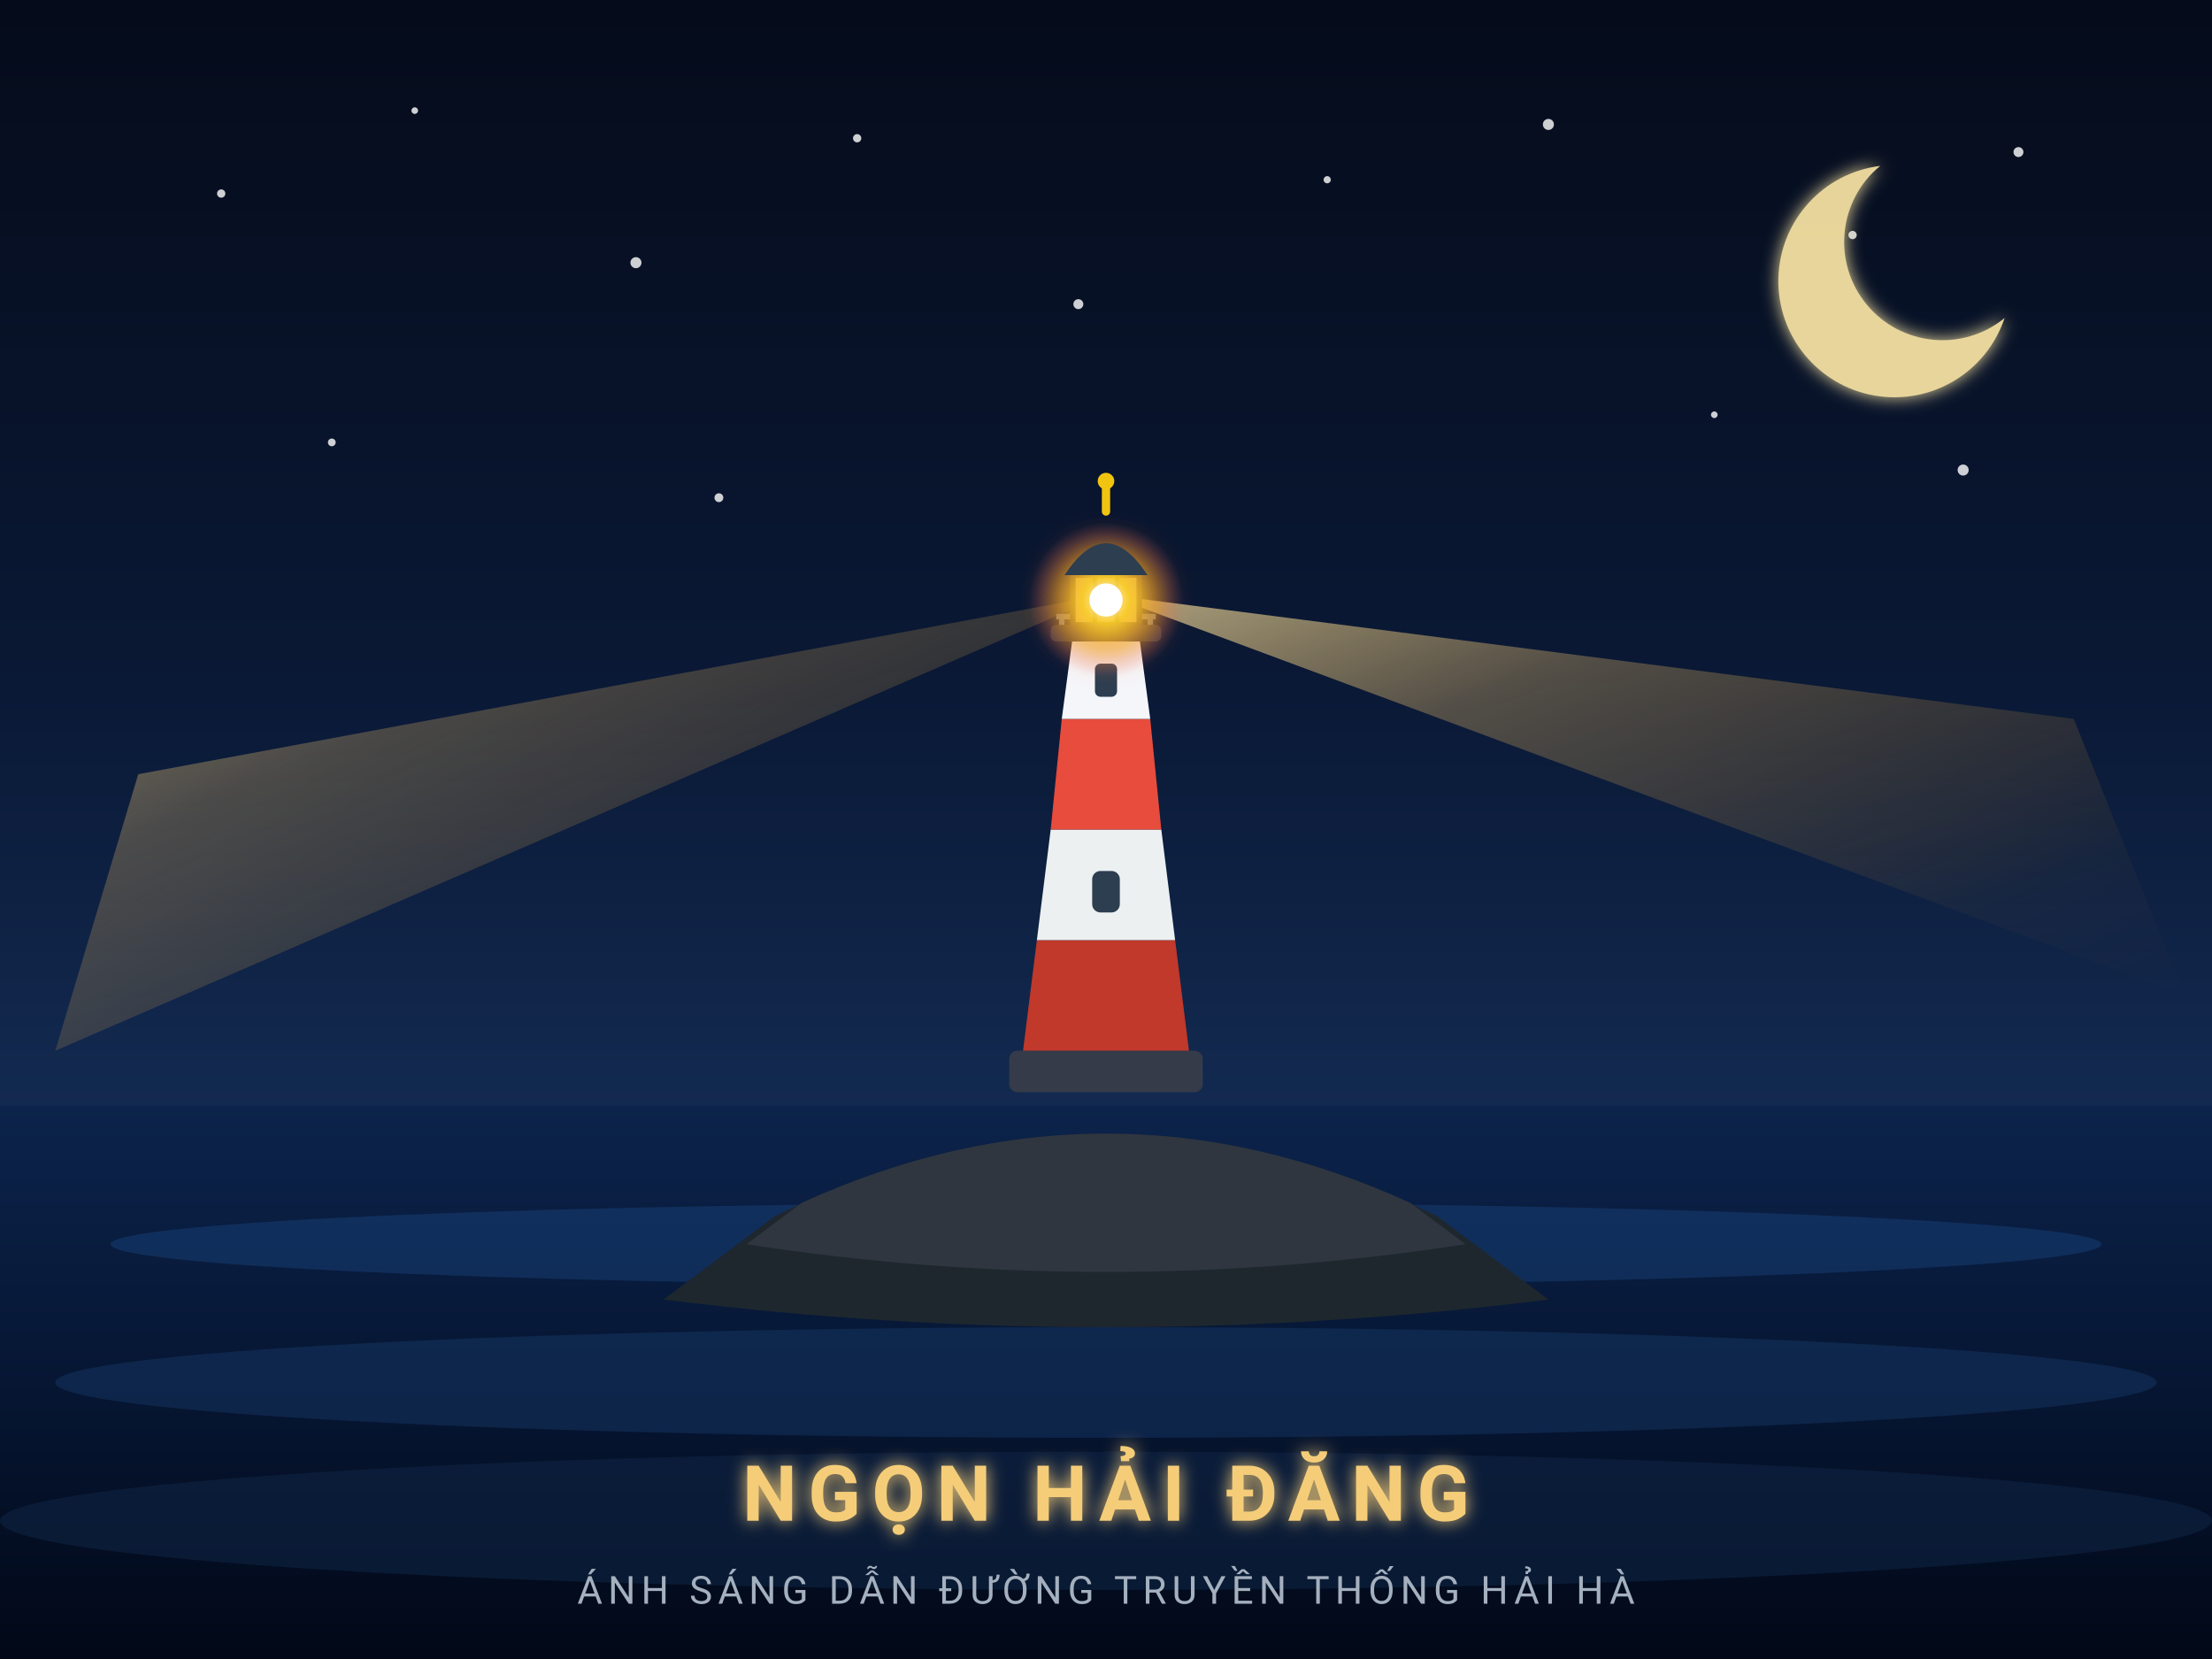
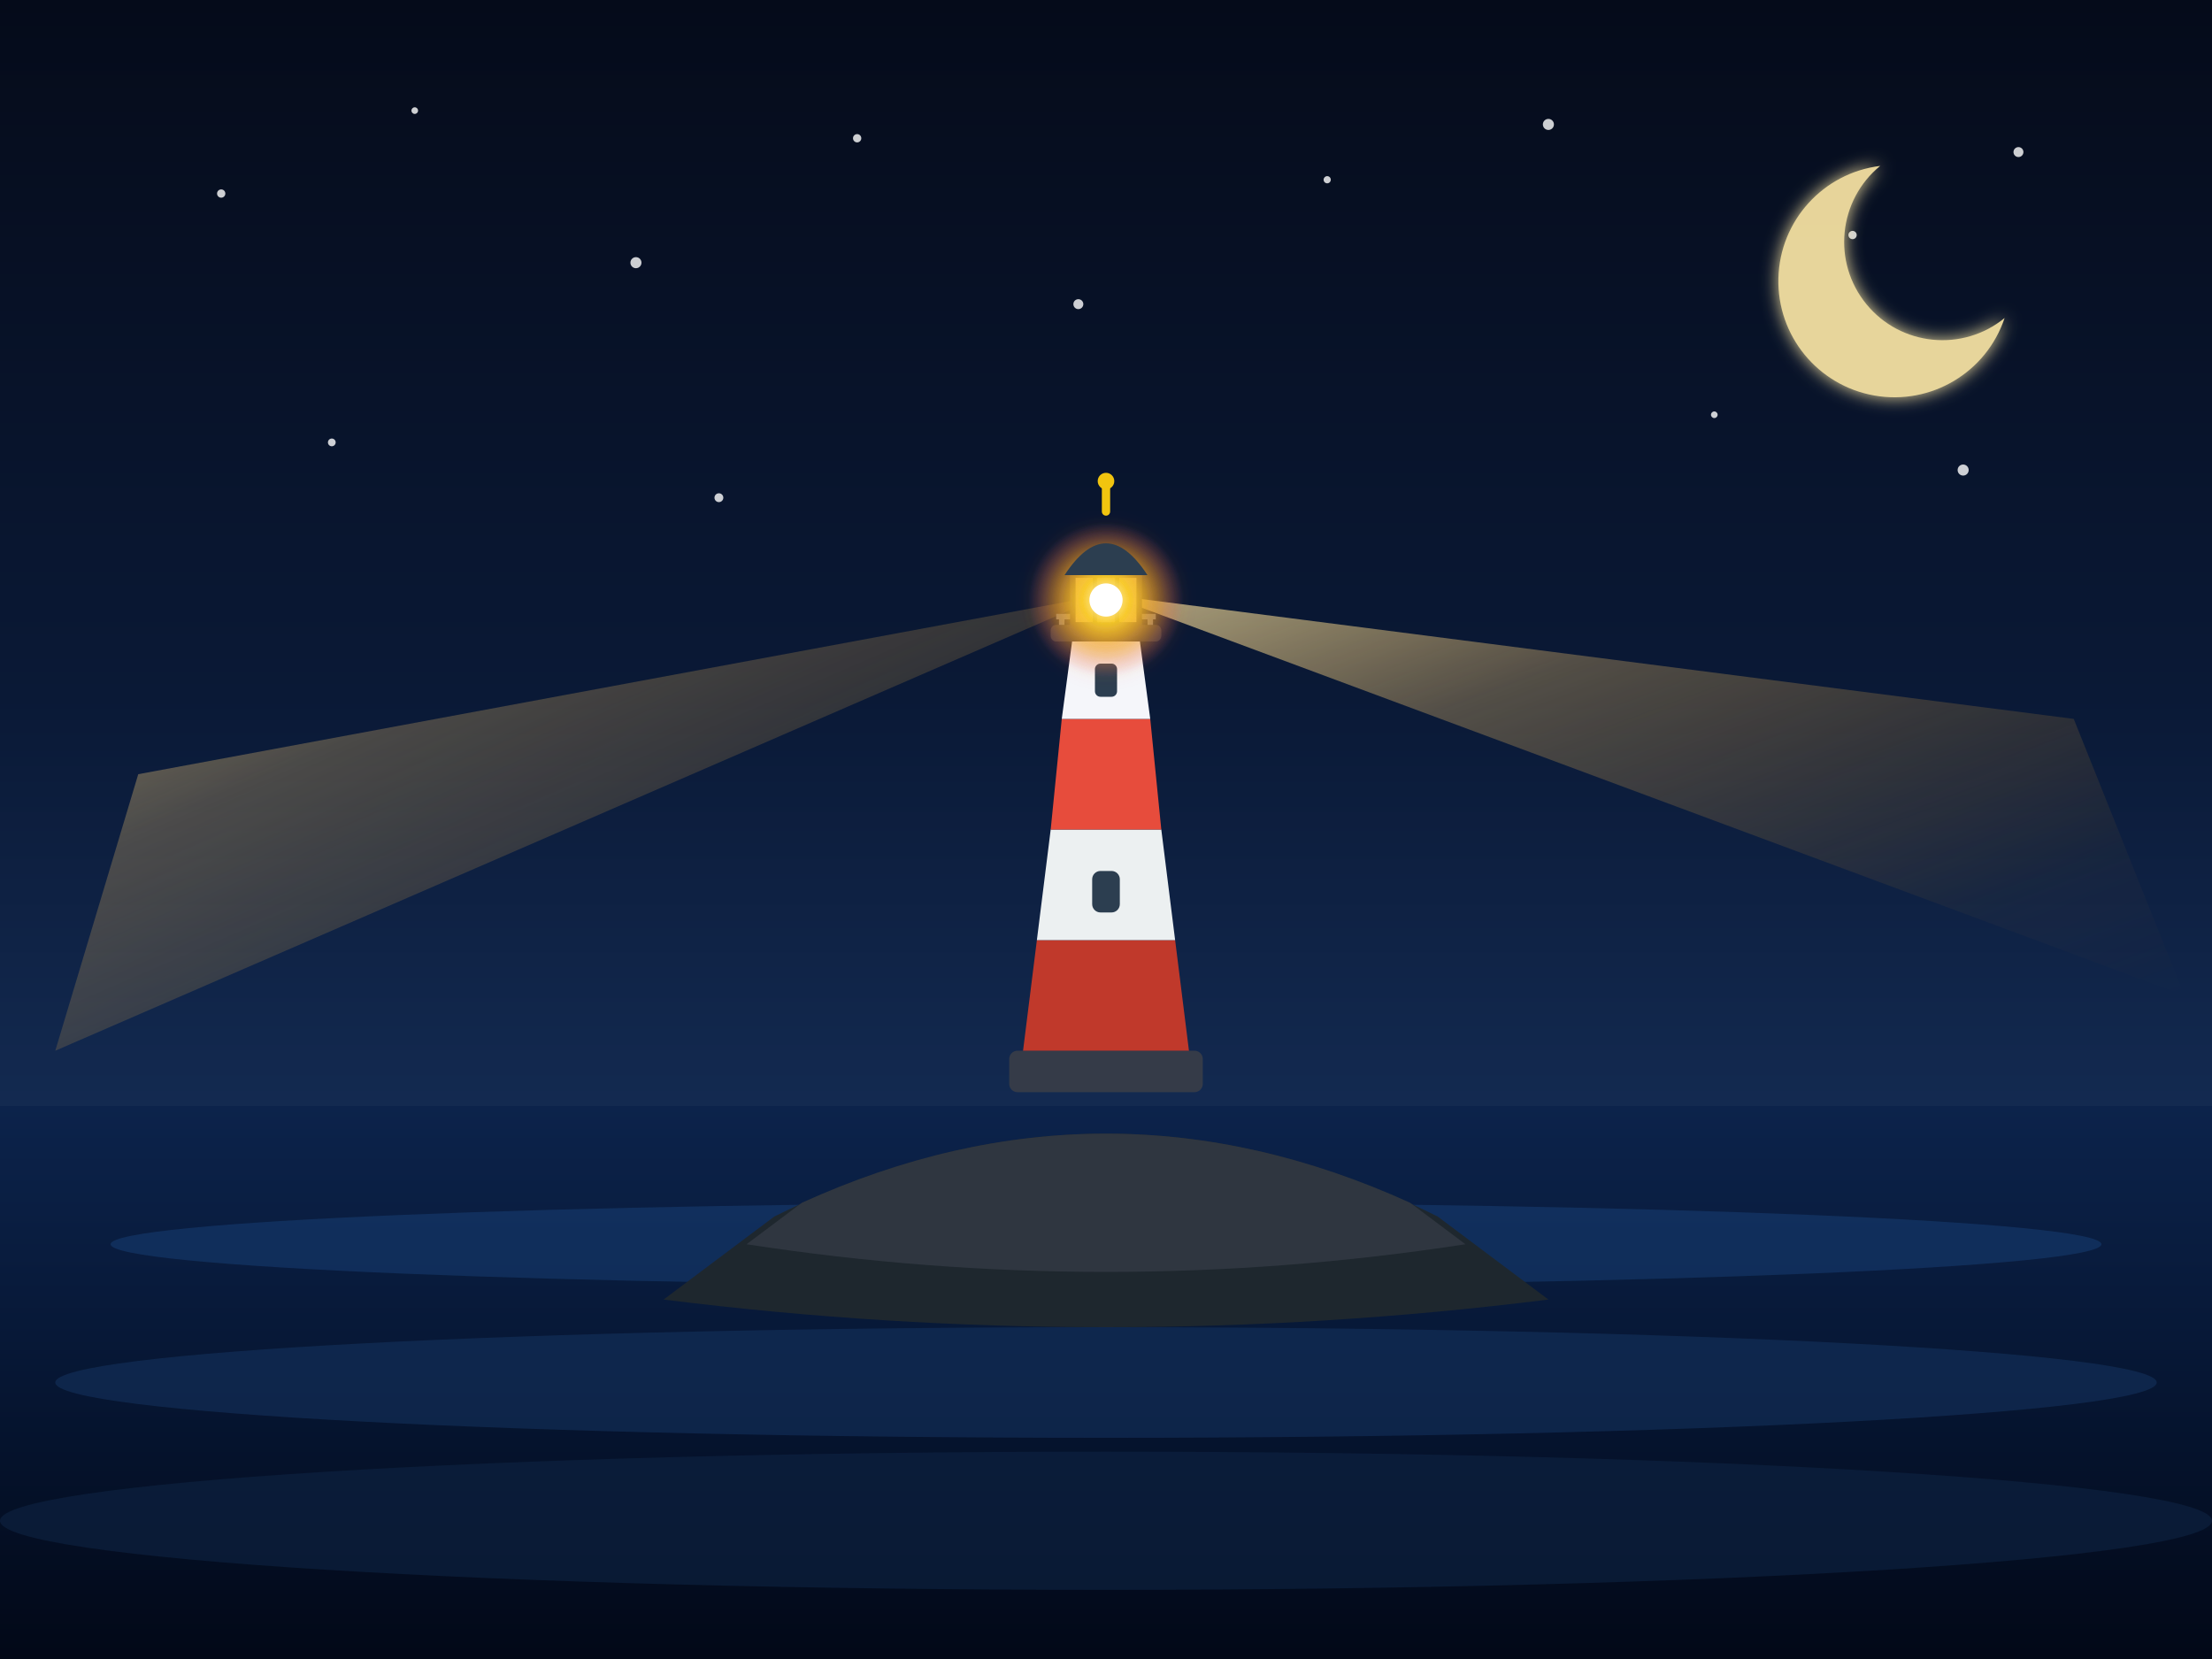
<svg xmlns="http://www.w3.org/2000/svg" viewBox="0 0 800 600" width="100%" height="100%">
  <defs>
    <linearGradient id="skyGrad" x1="0%" y1="0%" x2="0%" y2="100%">
      <stop offset="0%" stop-color="#050b1a" />
      <stop offset="60%" stop-color="#0a1936" />
      <stop offset="100%" stop-color="#142c54" />
    </linearGradient>
    <linearGradient id="seaGrad" x1="0%" y1="0%" x2="0%" y2="100%">
      <stop offset="0%" stop-color="#0c234b" />
      <stop offset="50%" stop-color="#061633" />
      <stop offset="100%" stop-color="#020817" />
    </linearGradient>
    <linearGradient id="beamGrad" x1="0%" y1="0%" x2="100%" y2="100%">
      <stop offset="0%" stop-color="#ffeaa7" stop-opacity="0.9" />
      <stop offset="30%" stop-color="#fdcb6e" stop-opacity="0.4" />
      <stop offset="80%" stop-color="#f39c12" stop-opacity="0.05" />
      <stop offset="100%" stop-color="#f39c12" stop-opacity="0" />
    </linearGradient>
    <radialGradient id="lampGlow" cx="50%" cy="50%" r="50%">
      <stop offset="0%" stop-color="#fffbe0" stop-opacity="1" />
      <stop offset="30%" stop-color="#f9ca24" stop-opacity="0.8" />
      <stop offset="70%" stop-color="#f0932b" stop-opacity="0.3" />
      <stop offset="100%" stop-color="#eb4d4b" stop-opacity="0" />
    </radialGradient>
    <filter id="glow" x="-20%" y="-20%" width="140%" height="140%">
      <feGaussianBlur stdDeviation="3" result="blur" />
      <feComposite in="SourceGraphic" in2="blur" operator="over" />
    </filter>
  </defs>
  <rect width="800" height="420" fill="url(#skyGrad)" />
  <g fill="#ffffff" opacity="0.8">
    <circle cx="80" cy="70" r="1.5" />
    <circle cx="150" cy="40" r="1.2" />
    <circle cx="230" cy="95" r="2" />
    <circle cx="310" cy="50" r="1.5" />
    <circle cx="390" cy="110" r="1.8" />
    <circle cx="480" cy="65" r="1.3" />
    <circle cx="560" cy="45" r="2" />
    <circle cx="670" cy="85" r="1.5" />
    <circle cx="730" cy="55" r="1.8" />
    <circle cx="120" cy="160" r="1.4" />
    <circle cx="260" cy="180" r="1.6" />
    <circle cx="620" cy="150" r="1.2" />
    <circle cx="710" cy="170" r="2" />
  </g>
  <path d="M 680,60 A 35,35 0 1,0 725,115 A 42,42 0 1,1 680,60 Z" fill="#ffeaa7" filter="url(#glow)" opacity="0.9" />
  <rect y="400" width="800" height="200" fill="url(#seaGrad)" />
  <ellipse cx="400" cy="450" rx="360" ry="15" fill="#1b4985" opacity="0.4" />
  <ellipse cx="400" cy="500" rx="380" ry="20" fill="#153664" opacity="0.5" />
  <ellipse cx="400" cy="550" rx="400" ry="25" fill="#0d2342" opacity="0.6" />
  <polygon points="400,215 50,280 20,380" fill="url(#beamGrad)" opacity="0.65" />
  <polygon points="400,215 750,260 790,360" fill="url(#beamGrad)" opacity="0.75" />
  <path d="M 280,440 Q 400,380 520,440 L 560,470 Q 400,490 240,470 Z" fill="#1e272e" />
  <path d="M 290,435 Q 400,385 510,435 L 530,450 Q 400,470 270,450 Z" fill="#2f3640" />
  <rect x="365" y="380" width="70" height="15" rx="3" fill="#353b48" />
  <polygon points="370,380 430,380 425,340 375,340" fill="#c0392b" />
  <polygon points="375,340 425,340 420,300 380,300" fill="#ecf0f1" />
  <rect x="395" y="315" width="10" height="15" rx="3" fill="#2c3e50" />
  <polygon points="380,300 420,300 416,260 384,260" fill="#e74c3c" />
  <polygon points="384,260 416,260 412,230 388,230" fill="#f5f6fa" />
  <rect x="396" y="240" width="8" height="12" rx="2" fill="#2c3e50" />
  <rect x="380" y="226" width="40" height="6" rx="2" fill="#2f3542" />
  <line x1="382" y1="223" x2="418" y2="223" stroke="#747d8c" stroke-width="2" />
  <line x1="384" y1="223" x2="384" y2="226" stroke="#747d8c" stroke-width="2" />
  <line x1="392" y1="223" x2="392" y2="226" stroke="#747d8c" stroke-width="2" />
  <line x1="400" y1="223" x2="400" y2="226" stroke="#747d8c" stroke-width="2" />
  <line x1="408" y1="223" x2="408" y2="226" stroke="#747d8c" stroke-width="2" />
  <line x1="416" y1="223" x2="416" y2="226" stroke="#747d8c" stroke-width="2" />
  <rect x="388" y="208" width="24" height="18" fill="#ffeaa7" opacity="0.9" />
  <rect x="388" y="208" width="24" height="18" stroke="#2f3542" stroke-width="2" fill="none" />
  <line x1="396" y1="208" x2="396" y2="226" stroke="#2f3542" stroke-width="1.5" />
  <line x1="404" y1="208" x2="404" y2="226" stroke="#2f3542" stroke-width="1.5" />
  <circle cx="400" cy="217" r="28" fill="url(#lampGlow)" filter="url(#glow)" />
  <circle cx="400" cy="217" r="6" fill="#ffffff" />
  <path d="M 385,208 Q 400,185 415,208 Z" fill="#2c3e50" />
  <line x1="400" y1="185" x2="400" y2="175" stroke="#f1c40f" stroke-width="3" stroke-linecap="round" />
  <circle cx="400" cy="174" r="3" fill="#f1c40f" />
-   <text x="400" y="550" font-family="'Segoe UI', Roboto, sans-serif" font-size="28" font-weight="bold" fill="#f5cd79" text-anchor="middle" letter-spacing="4" filter="url(#glow)">
-     NGỌN HẢI ĐĂNG
-   </text>
-   <text x="400" y="580" font-family="'Segoe UI', Roboto, sans-serif" font-size="14" fill="#a4b0be" text-anchor="middle" letter-spacing="2">
-     ÁNH SÁNG DẪN ĐƯỜNG TRUYỀN THỐNG HẢI HÀ
-   </text>
</svg>
